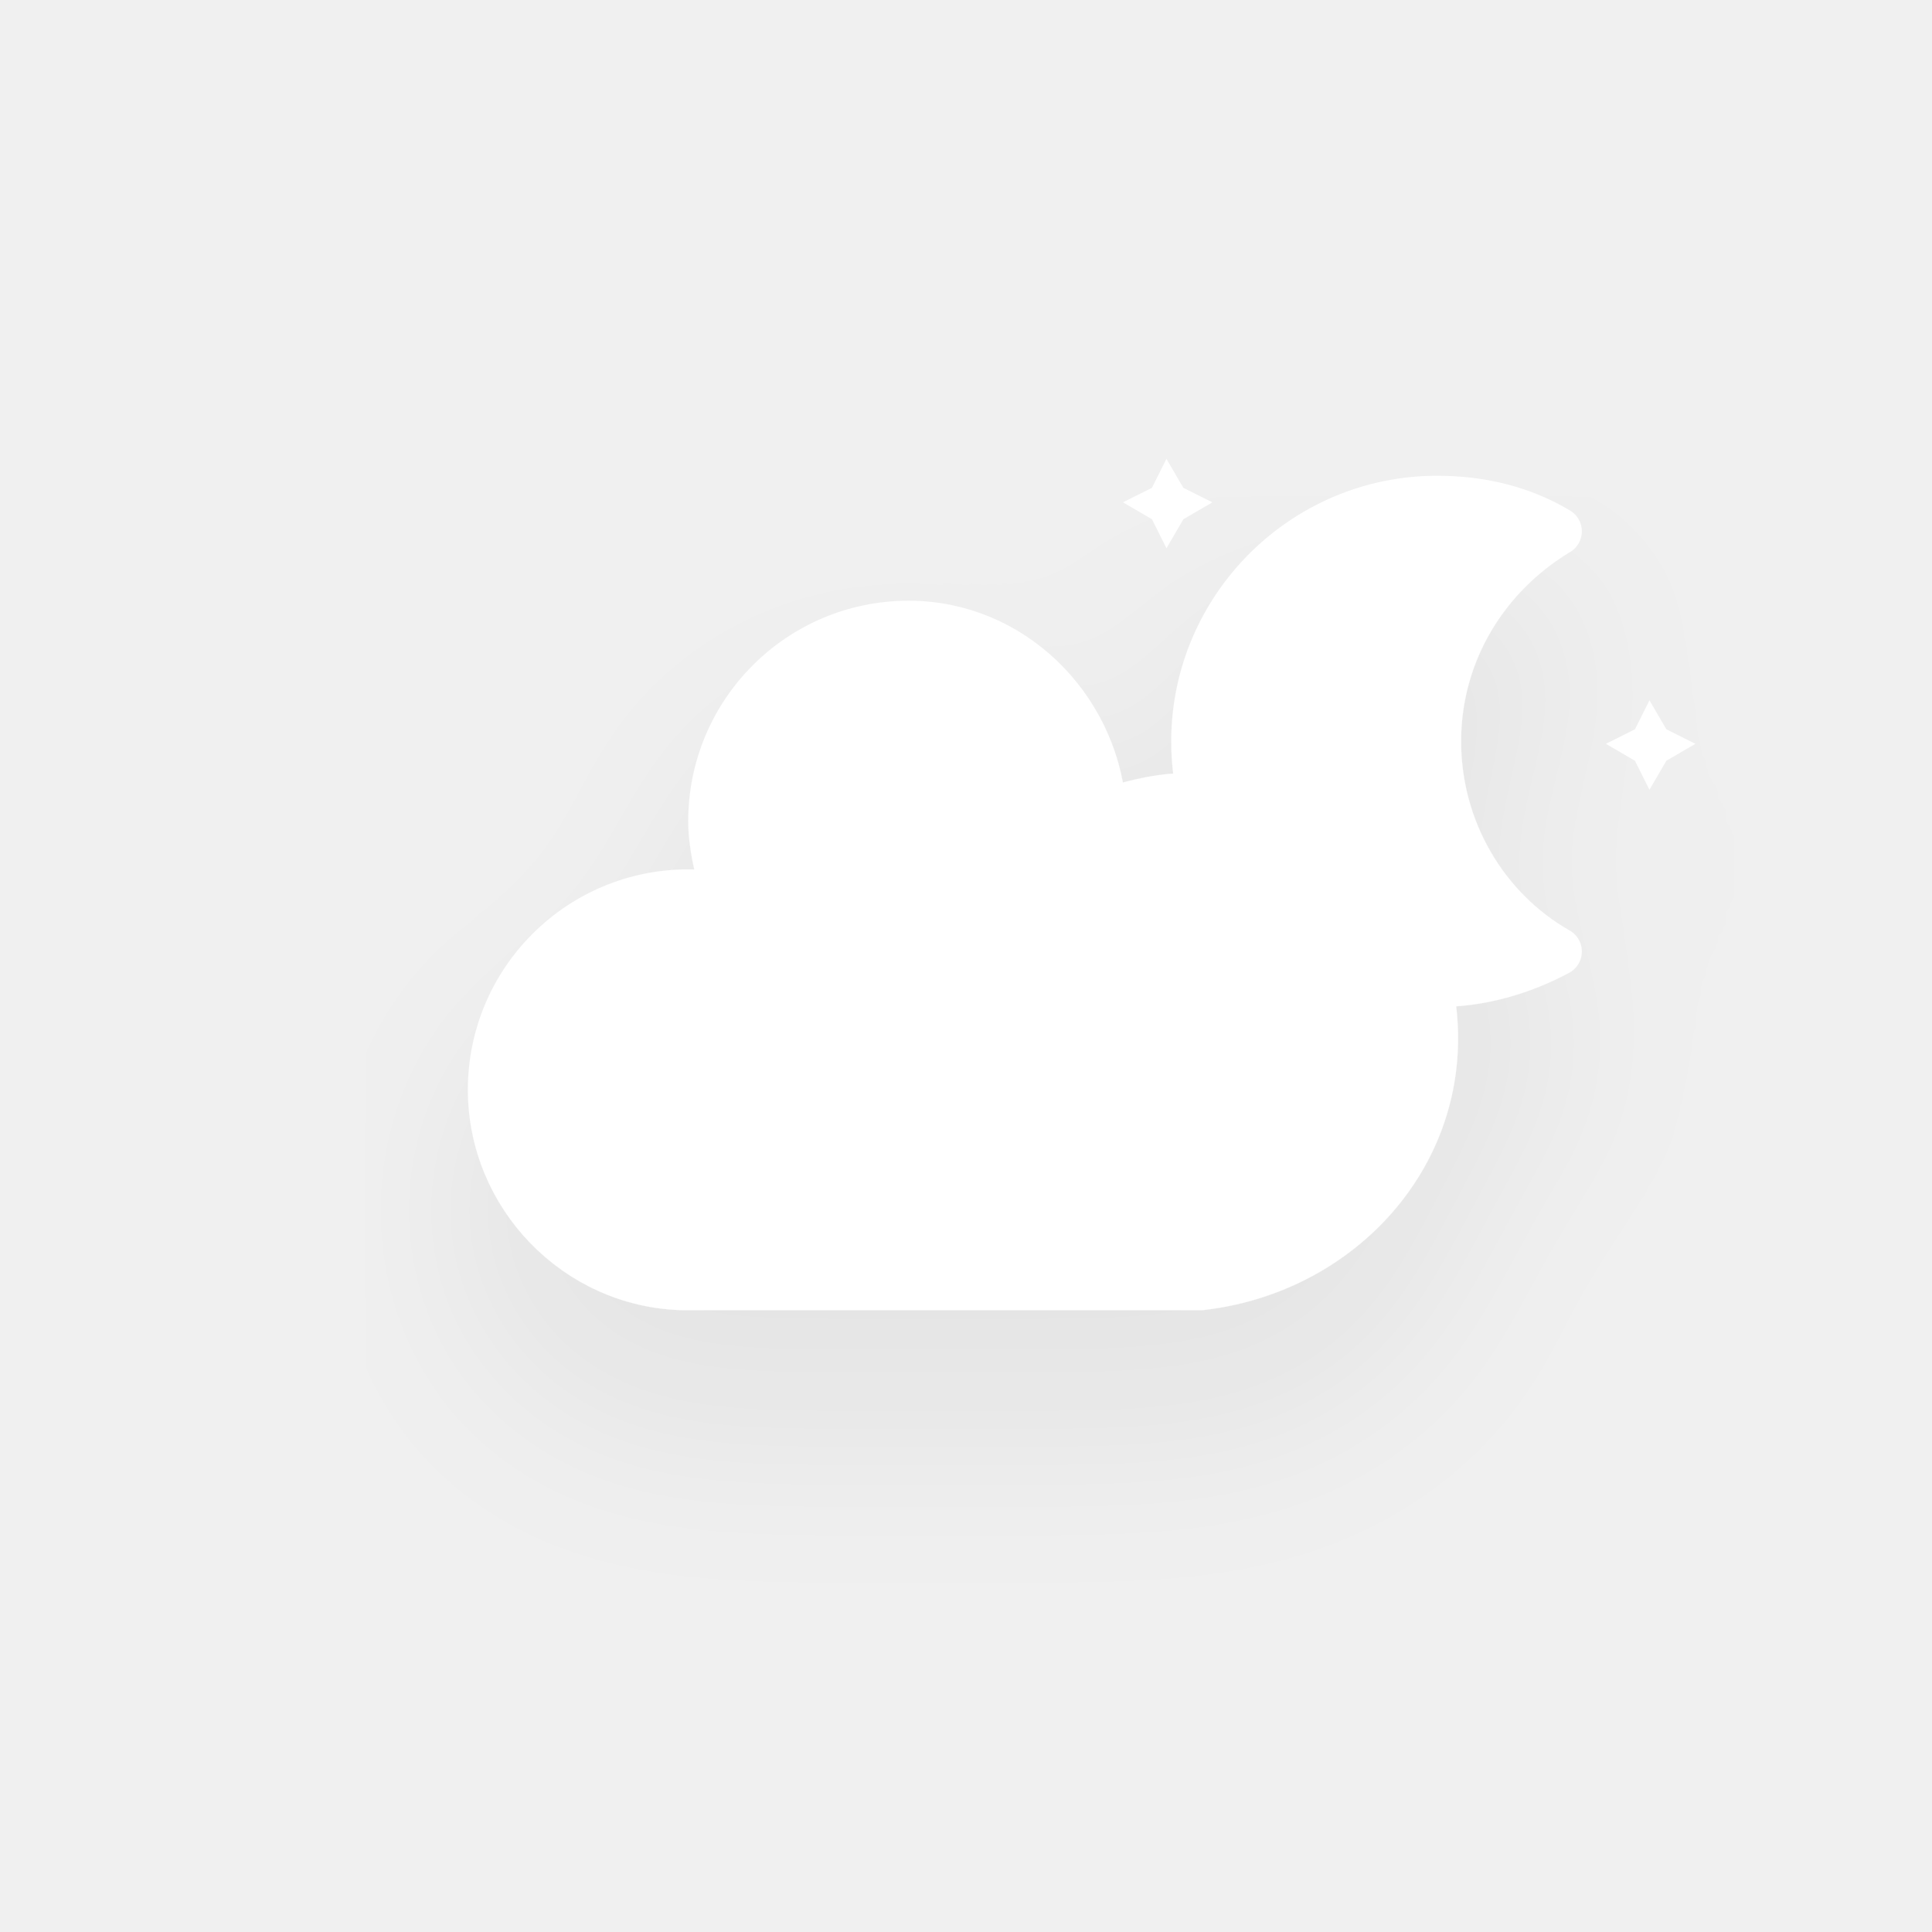
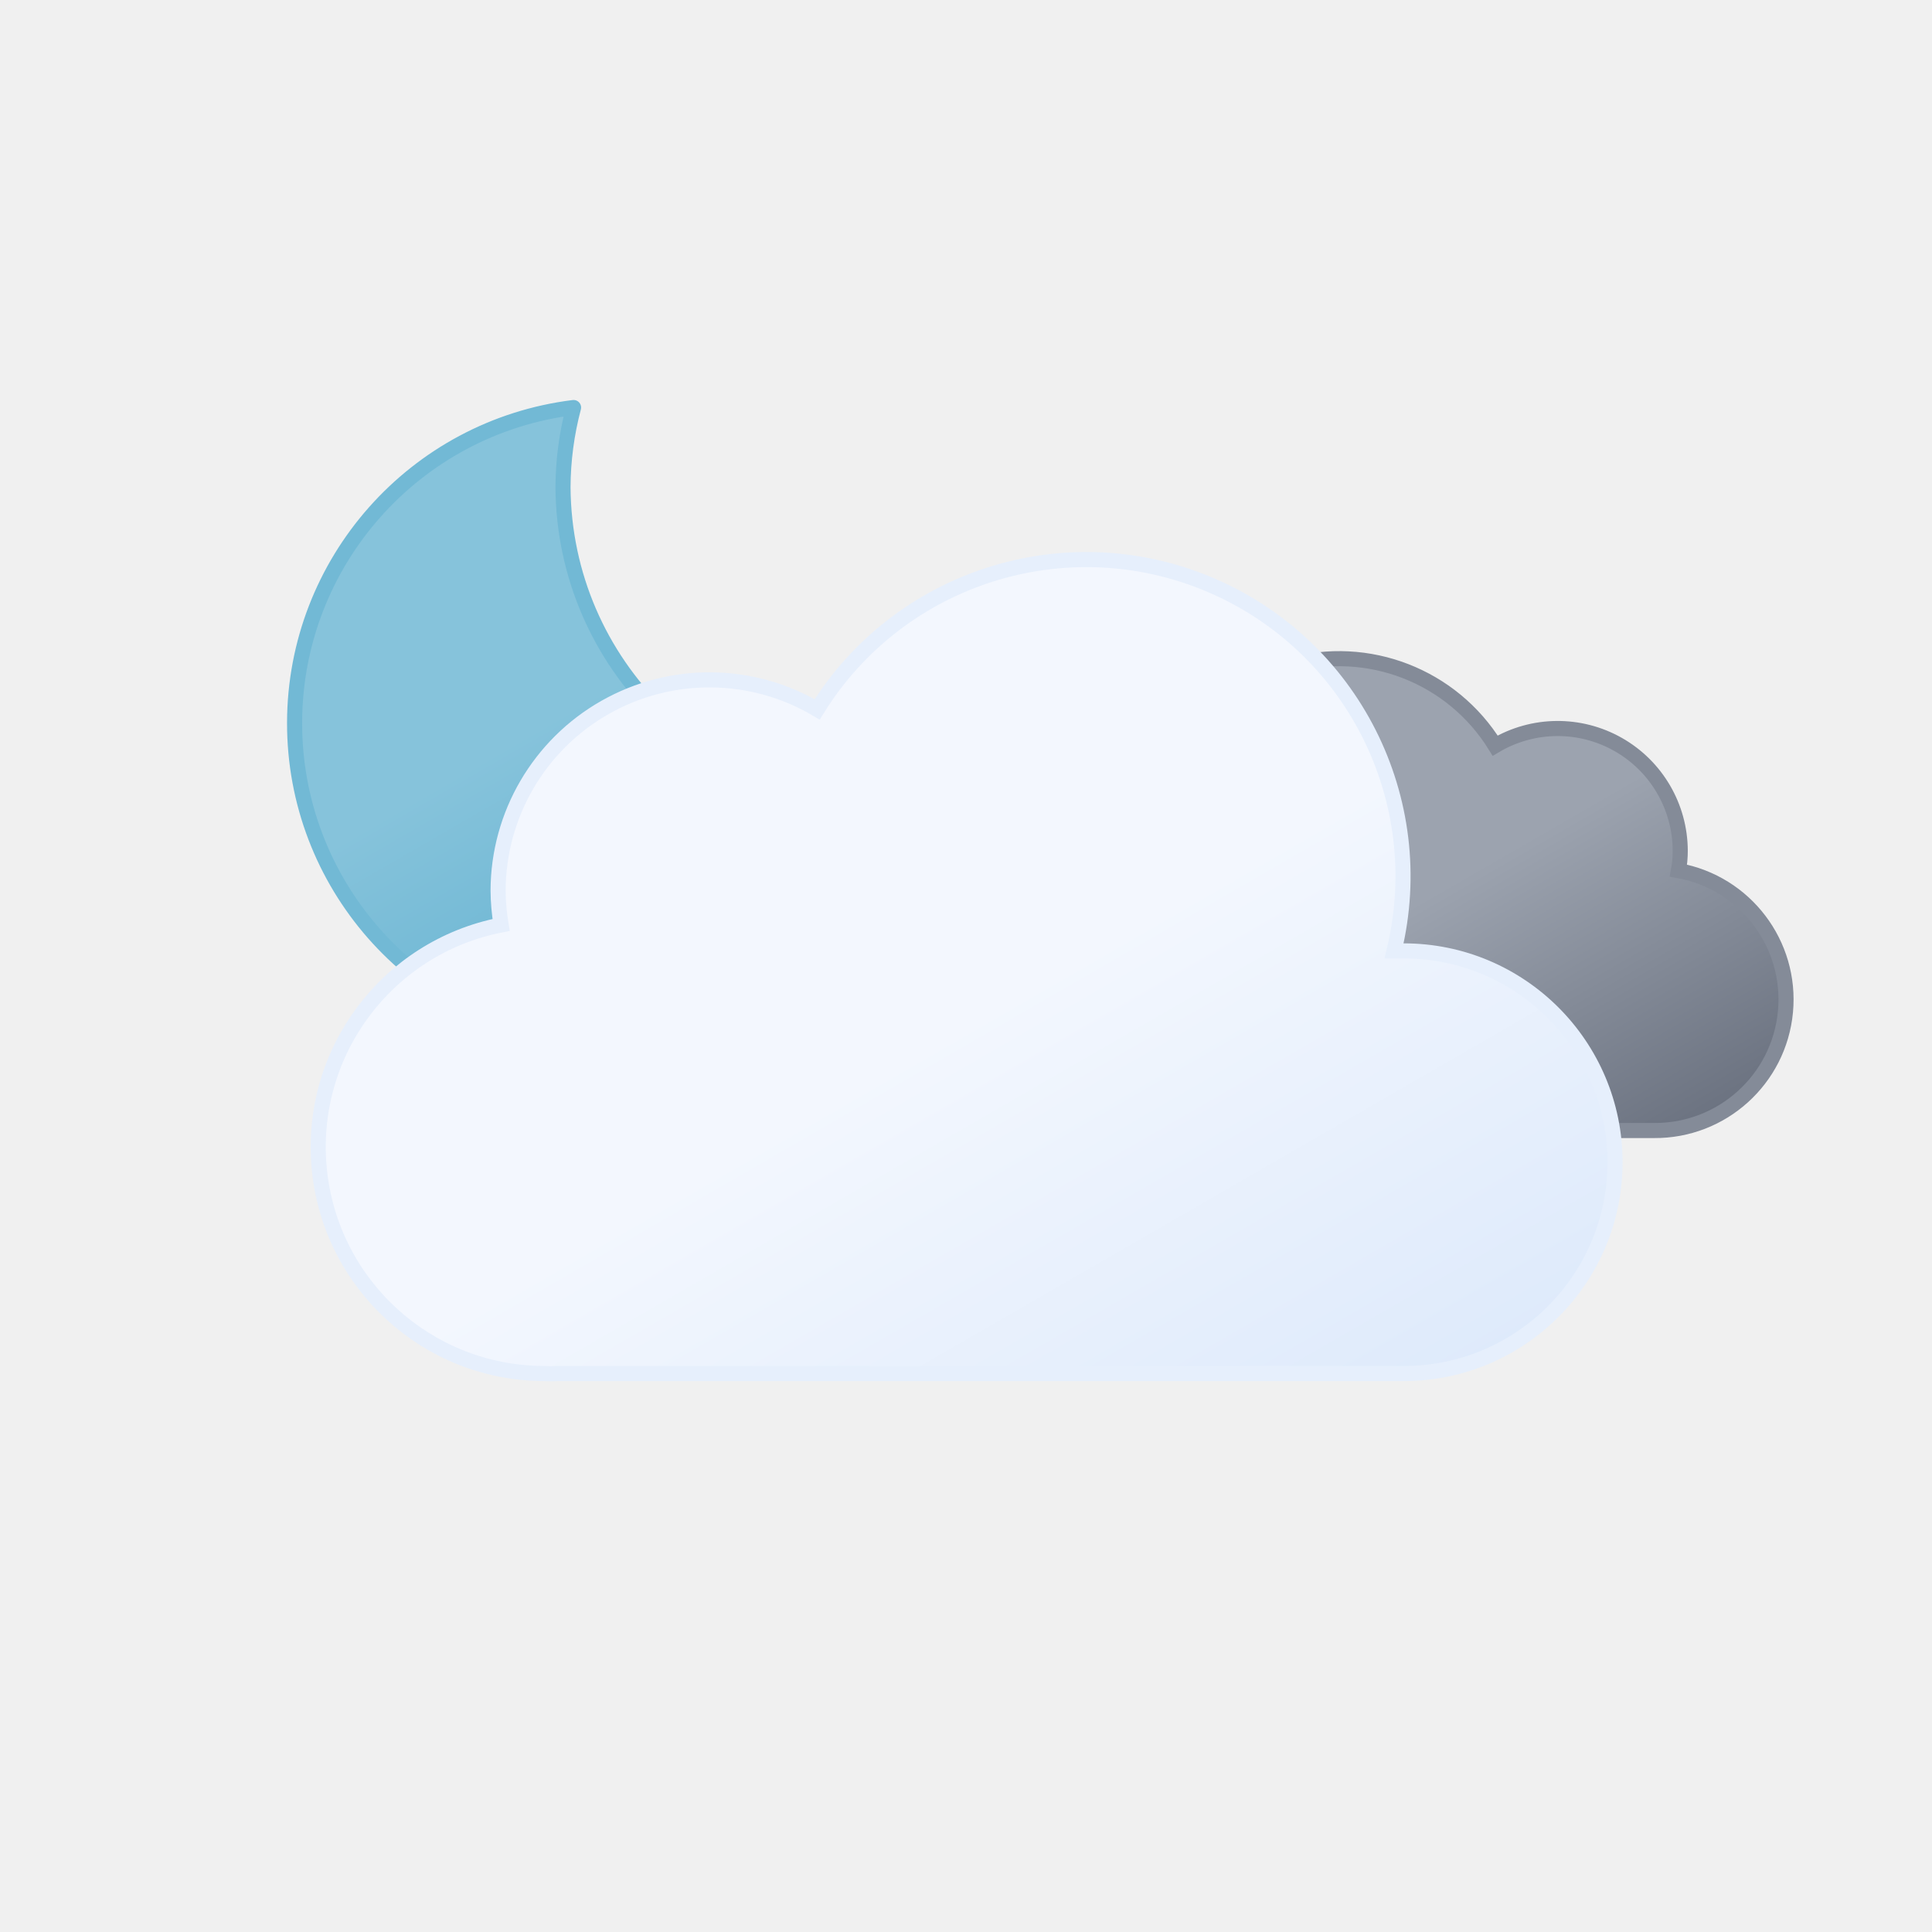
- <svg xmlns="http://www.w3.org/2000/svg" version="1.1" width="64" height="64" viewbox="0 0 64 64">
+ <svg xmlns="http://www.w3.org/2000/svg" viewBox="0 0 64 64">
  <defs>
-     <filter id="blur" width="200%" height="200%">
-       <feGaussianBlur in="SourceAlpha" stdDeviation="3" />
-       <feOffset dx="0" dy="4" result="offsetblur" />
-       <feComponentTransfer>
-         <feFuncA type="linear" slope="0.05" />
-       </feComponentTransfer>
-       <feMerge>
-         <feMergeNode />
-         <feMergeNode in="SourceGraphic" />
-       </feMerge>
-     </filter>
-     <style type="text/css">
- /*
- ** CLOUDS
- */
- @keyframes am-weather-cloud-2 {
-   0% {
-     -webkit-transform: translate(0px,0px);
-        -moz-transform: translate(0px,0px);
-         -ms-transform: translate(0px,0px);
-             transform: translate(0px,0px);
-   }
- 
-   50% {
-     -webkit-transform: translate(2px,0px);
-        -moz-transform: translate(2px,0px);
-         -ms-transform: translate(2px,0px);
-             transform: translate(2px,0px);
-   }
- 
-   100% {
-     -webkit-transform: translate(0px,0px);
-        -moz-transform: translate(0px,0px);
-         -ms-transform: translate(0px,0px);
-             transform: translate(0px,0px);
-   }
- }
- 
- .am-weather-cloud-2 {
-   -webkit-animation-name: am-weather-cloud-2;
-      -moz-animation-name: am-weather-cloud-2;
-           animation-name: am-weather-cloud-2;
-   -webkit-animation-duration: 3s;
-      -moz-animation-duration: 3s;
-           animation-duration: 3s;
-   -webkit-animation-timing-function: linear;
-      -moz-animation-timing-function: linear;
-           animation-timing-function: linear;
-   -webkit-animation-iteration-count: infinite;
-      -moz-animation-iteration-count: infinite;
-           animation-iteration-count: infinite;
- }
- 
- /*
- ** MOON
- */
- @keyframes am-weather-moon {
-   0% {
-     -webkit-transform: rotate(0deg);
-        -moz-transform: rotate(0deg);
-         -ms-transform: rotate(0deg);
-             transform: rotate(0deg);
-   }
- 
-   50% {
-     -webkit-transform: rotate(15deg);
-        -moz-transform: rotate(15deg);
-         -ms-transform: rotate(15deg);
-             transform: rotate(15deg);
-   }
- 
-   100% {
-     -webkit-transform: rotate(0deg);
-        -moz-transform: rotate(0deg);
-         -ms-transform: rotate(0deg);
-             transform: rotate(0deg);
-   }
- }
- 
- .am-weather-moon {
-   -webkit-animation-name: am-weather-moon;
-      -moz-animation-name: am-weather-moon;
-       -ms-animation-name: am-weather-moon;
-           animation-name: am-weather-moon;
-   -webkit-animation-duration: 6s;
-      -moz-animation-duration: 6s;
-       -ms-animation-duration: 6s;
-           animation-duration: 6s;
-   -webkit-animation-timing-function: linear;
-      -moz-animation-timing-function: linear;
-       -ms-animation-timing-function: linear;
-           animation-timing-function: linear;
-   -webkit-animation-iteration-count: infinite;
-      -moz-animation-iteration-count: infinite;
-       -ms-animation-iteration-count: infinite;
-           animation-iteration-count: infinite;
-   -webkit-transform-origin: 12.5px 15.15px 0; /* TODO FF CENTER ISSUE */
-      -moz-transform-origin: 12.5px 15.15px 0; /* TODO FF CENTER ISSUE */
-       -ms-transform-origin: 12.5px 15.15px 0; /* TODO FF CENTER ISSUE */
-           transform-origin: 12.5px 15.15px 0; /* TODO FF CENTER ISSUE */
- }
- 
- @keyframes am-weather-moon-star-1 {
-   0% {
-     opacity: 0;
-   }
- 
-   100% {
-     opacity: 1;
-   }
- }
- 
- .am-weather-moon-star-1 {
-   -webkit-animation-name: am-weather-moon-star-1;
-      -moz-animation-name: am-weather-moon-star-1;
-       -ms-animation-name: am-weather-moon-star-1;
-           animation-name: am-weather-moon-star-1;
-   -webkit-animation-delay: 3s;
-      -moz-animation-delay: 3s;
-       -ms-animation-delay: 3s;
-           animation-delay: 3s;
-   -webkit-animation-duration: 5s;
-      -moz-animation-duration: 5s;
-       -ms-animation-duration: 5s;
-           animation-duration: 5s;
-   -webkit-animation-timing-function: linear;
-      -moz-animation-timing-function: linear;
-       -ms-animation-timing-function: linear;
-           animation-timing-function: linear;
-   -webkit-animation-iteration-count: 1;
-      -moz-animation-iteration-count: 1;
-       -ms-animation-iteration-count: 1;
-           animation-iteration-count: 1;
- }
- 
- @keyframes am-weather-moon-star-2 {
-   0% {
-     opacity: 0;
-   }
- 
-   100% {
-     opacity: 1;
-   }
- }
- 
- .am-weather-moon-star-2 {
-   -webkit-animation-name: am-weather-moon-star-2;
-      -moz-animation-name: am-weather-moon-star-2;
-       -ms-animation-name: am-weather-moon-star-2;
-           animation-name: am-weather-moon-star-2;
-   -webkit-animation-delay: 5s;
-      -moz-animation-delay: 5s;
-       -ms-animation-delay: 5s;
-           animation-delay: 5s;
-   -webkit-animation-duration: 4s;
-      -moz-animation-duration: 4s;
-       -ms-animation-duration: 4s;
-           animation-duration: 4s;
-   -webkit-animation-timing-function: linear;
-      -moz-animation-timing-function: linear;
-       -ms-animation-timing-function: linear;
-           animation-timing-function: linear;
-   -webkit-animation-iteration-count: 1;
-      -moz-animation-iteration-count: 1;
-       -ms-animation-iteration-count: 1;
-           animation-iteration-count: 1;
- }
-         </style>
+     <linearGradient id="a" x1="13.58" y1="15.57" x2="24.15" y2="33.87" gradientUnits="userSpaceOnUse">
+       <stop offset="0" stop-color="#86c3db" />
+       <stop offset="0.45" stop-color="#86c3db" />
+       <stop offset="1" stop-color="#5eafcf" />
+       <animateTransform attributeName="gradientTransform" type="rotate" values="10 19.22 24.293; -10 19.22 24.293; 10 19.22 24.293" dur="10s" repeatCount="indefinite" />
+     </linearGradient>
+     <linearGradient id="b" x1="40.76" y1="23" x2="50.83" y2="40.46" gradientUnits="userSpaceOnUse">
+       <stop offset="0" stop-color="#9ca3af" />
+       <stop offset="0.45" stop-color="#9ca3af" />
+       <stop offset="1" stop-color="#6b7280" />
+     </linearGradient>
+     <linearGradient id="c" x1="22.56" y1="21.96" x2="39.2" y2="50.8" gradientUnits="userSpaceOnUse">
+       <stop offset="0" stop-color="#f3f7fe" />
+       <stop offset="0.45" stop-color="#f3f7fe" />
+       <stop offset="1" stop-color="#deeafb" />
+     </linearGradient>
  </defs>
-   <g filter="url(#blur)" id="cloudy-night-1">
-     <g transform="translate(20,10)">
-       <g transform="translate(16,4), scale(0.8)">
-         <g class="am-weather-moon-star-1">
-           <polygon fill="white" points="3.3,1.5 4,2.7 5.2,3.3 4,4 3.3,5.2 2.7,4 1.5,3.3 2.7,2.7" stroke="none" stroke-miterlimit="10" />
-         </g>
-         <g class="am-weather-moon-star-2">
-           <polygon fill="white" points="3.3,1.5 4,2.7 5.2,3.3 4,4 3.3,5.2 2.7,4 1.5,3.3 2.7,2.7" stroke="none" stroke-miterlimit="10" transform="translate(20,10)" />
-         </g>
-         <g class="am-weather-moon">
-           <path d="M14.5,13.2c0-3.7,2-6.9,5-8.7   c-1.5-0.9-3.2-1.3-5-1.3c-5.5,0-10,4.5-10,10s4.5,10,10,10c1.8,0,3.5-0.5,5-1.3C16.5,20.2,14.5,16.9,14.5,13.2z" fill="white" stroke="white" stroke-linejoin="round" stroke-width="2" />
-         </g>
-       </g>
-       <g class="am-weather-cloud-2">
-         <path d="M47.7,35.4    c0-4.6-3.7-8.2-8.2-8.2c-1,0-1.9,0.2-2.8,0.5c-0.3-3.4-3.1-6.2-6.6-6.2c-3.7,0-6.7,3-6.7,6.7c0,0.8,0.2,1.6,0.4,2.3    c-0.3-0.1-0.7-0.1-1-0.1c-3.7,0-6.7,3-6.7,6.7c0,3.6,2.9,6.6,6.5,6.7l17.2,0C44.2,43.3,47.7,39.8,47.7,35.4z" fill="white" stroke="white" stroke-linejoin="round" stroke-width="1.2" transform="translate(-20,-11)" />
-       </g>
-     </g>
-   </g>
+   <path d="M29.33,26.68A10.61,10.61,0,0,1,18.65,16.14,10.5,10.5,0,0,1,19,13.5,10.54,10.54,0,1,0,30.5,26.61,11.48,11.48,0,0,1,29.33,26.68Z" stroke="#72b9d5" stroke-linecap="round" stroke-linejoin="round" stroke-width="0.5" fill="url(#a)">
+     <animateTransform attributeName="transform" type="rotate" values="-10 19.22 24.293; 10 19.22 24.293; -10 19.22 24.293" dur="10s" repeatCount="indefinite" />
+   </path>
+   <path d="M34.23,33.45a4.05,4.05,0,0,0,4.05,4H54.79a4.34,4.34,0,0,0,.81-8.61,3.52,3.52,0,0,0,.06-.66,4.06,4.06,0,0,0-6.13-3.48,6.08,6.08,0,0,0-11.25,3.19,6.34,6.34,0,0,0,.18,1.46h-.18A4.05,4.05,0,0,0,34.23,33.45Z" stroke="#848b98" stroke-miterlimit="10" stroke-width="0.5" fill="url(#b)">
+     <animateTransform attributeName="transform" type="translate" values="-2.1 0; 2.1 0; -2.1 0" dur="7s" repeatCount="indefinite" />
+   </path>
+   <path d="M46.5,31.5l-.32,0a10.49,10.49,0,0,0-19.11-8,7,7,0,0,0-10.57,6,7.21,7.21,0,0,0,.1,1.14A7.5,7.5,0,0,0,18,45.5a4.19,4.19,0,0,0,.5,0v0h28a7,7,0,0,0,0-14Z" stroke="#e6effc" stroke-miterlimit="10" stroke-width="0.5" fill="url(#c)">
+     <animateTransform attributeName="transform" type="translate" values="-3 0; 3 0; -3 0" dur="7s" repeatCount="indefinite" />
+   </path>
</svg>
